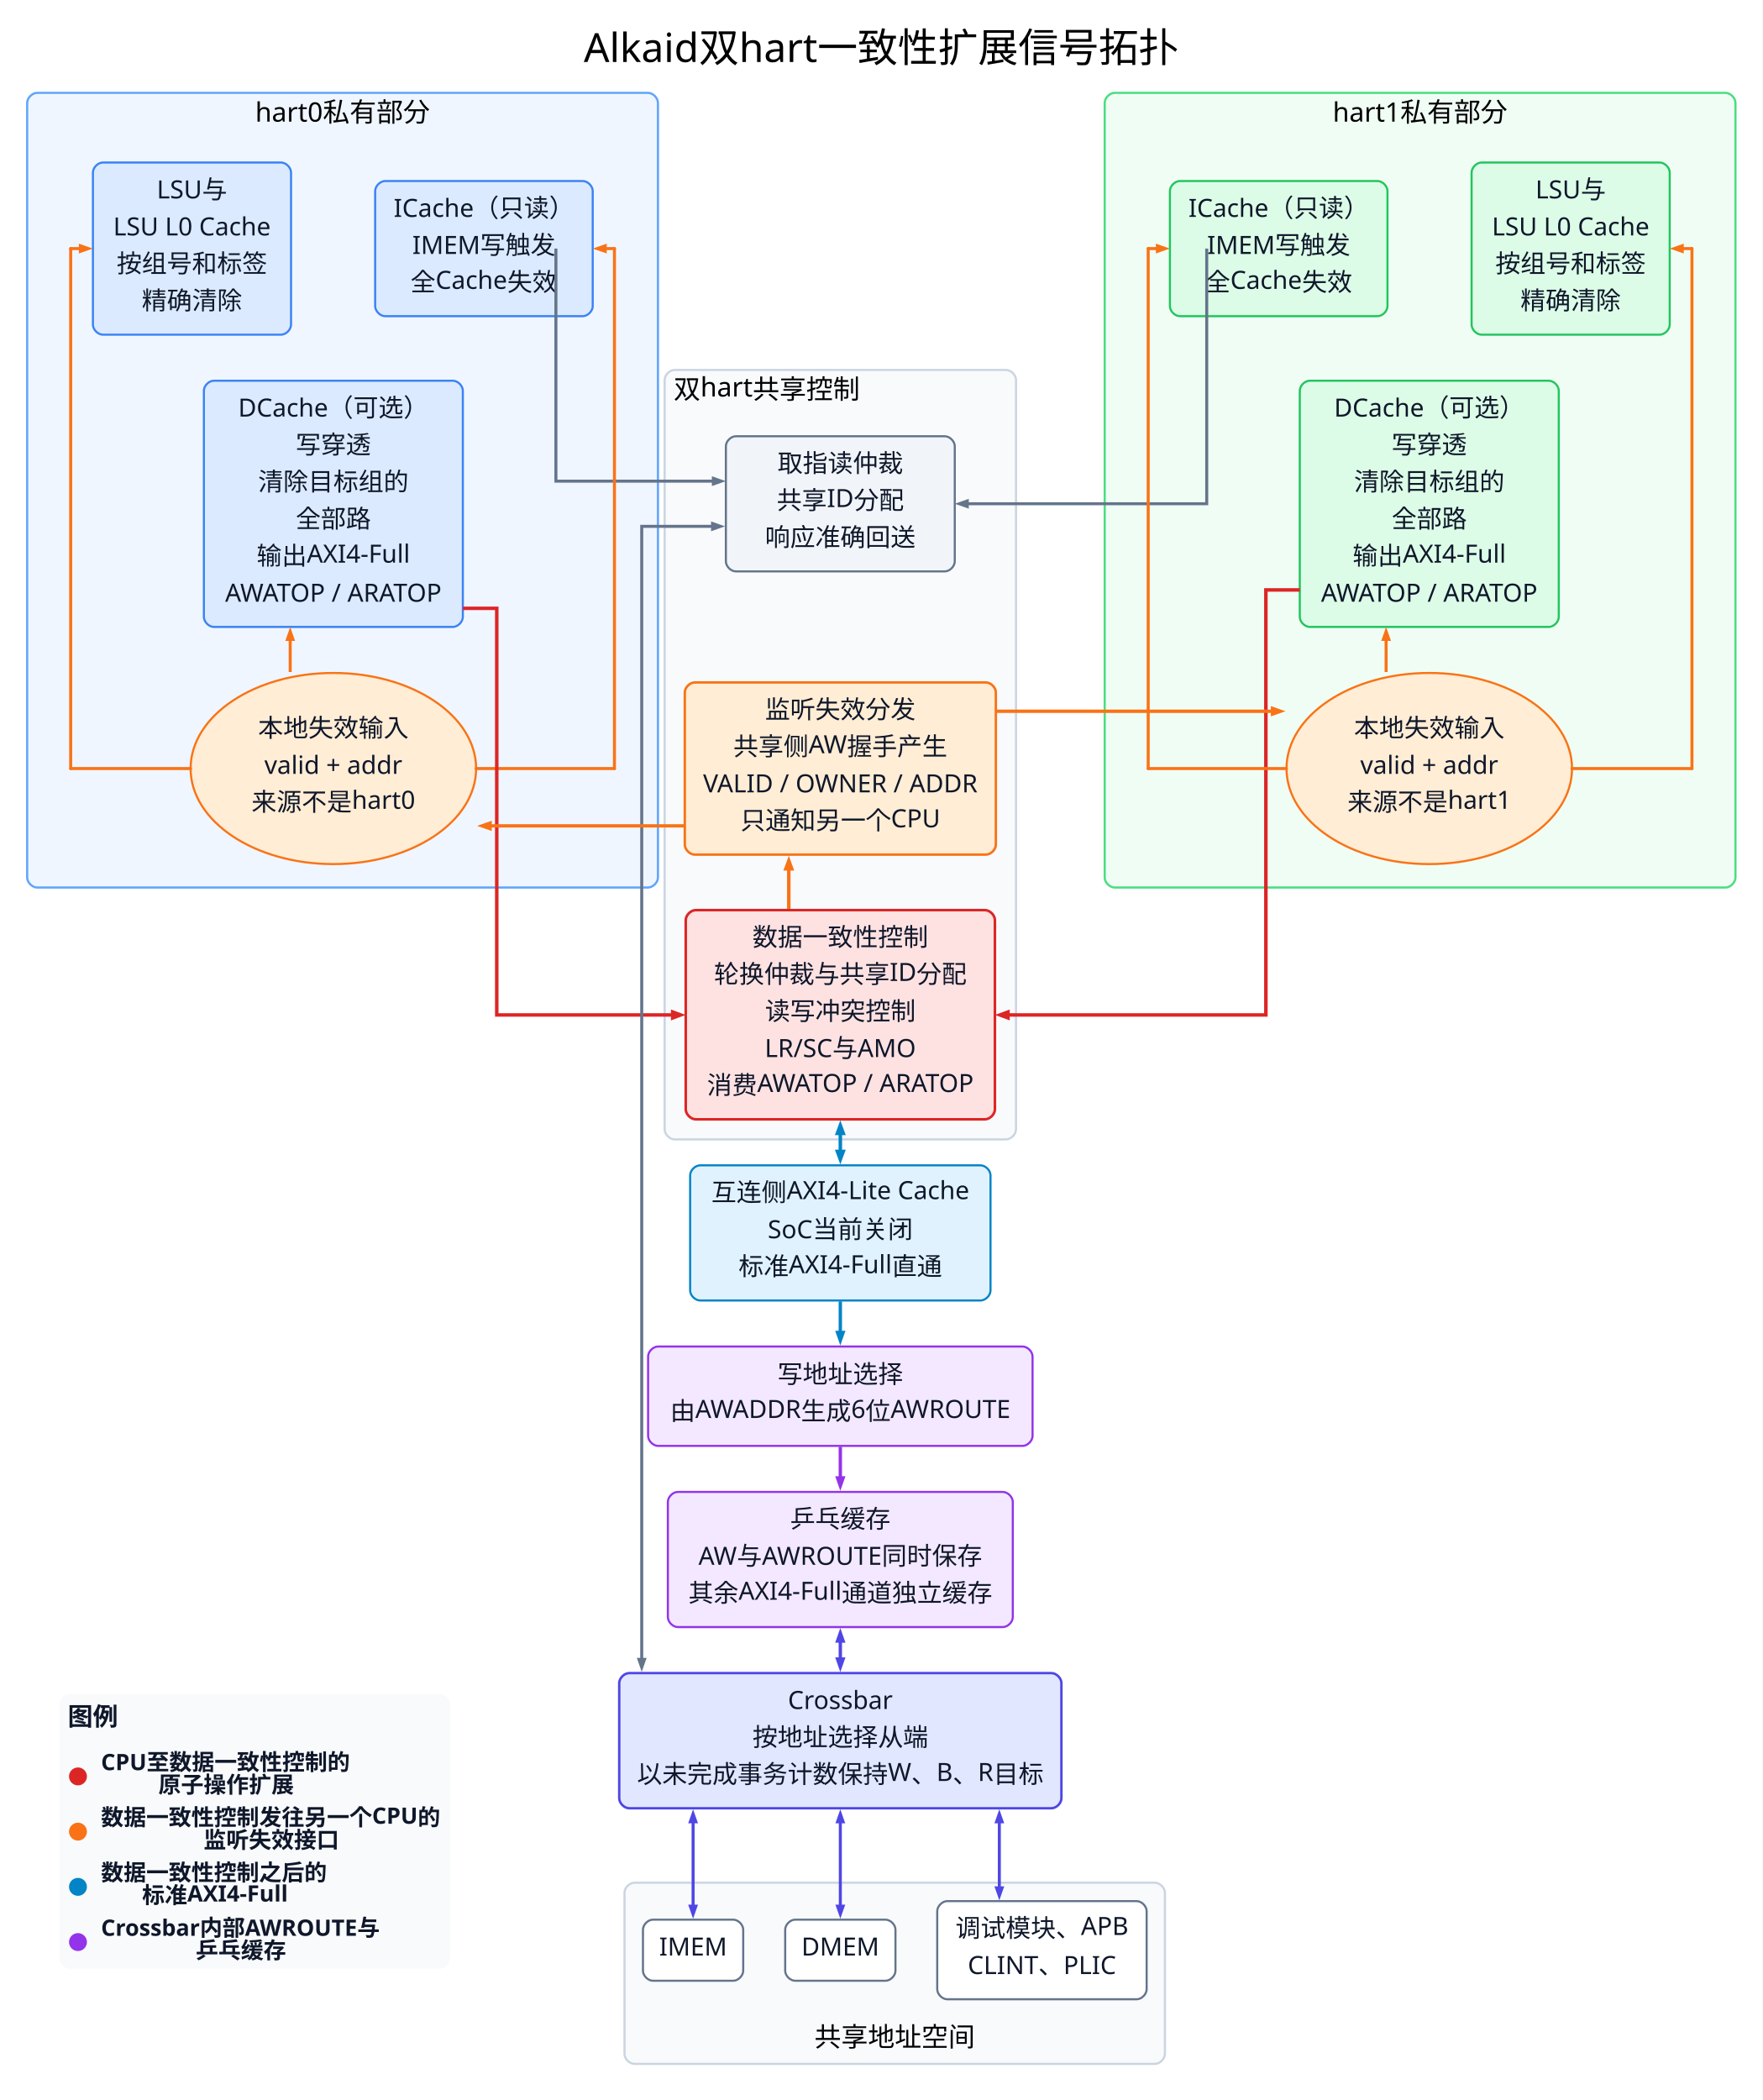
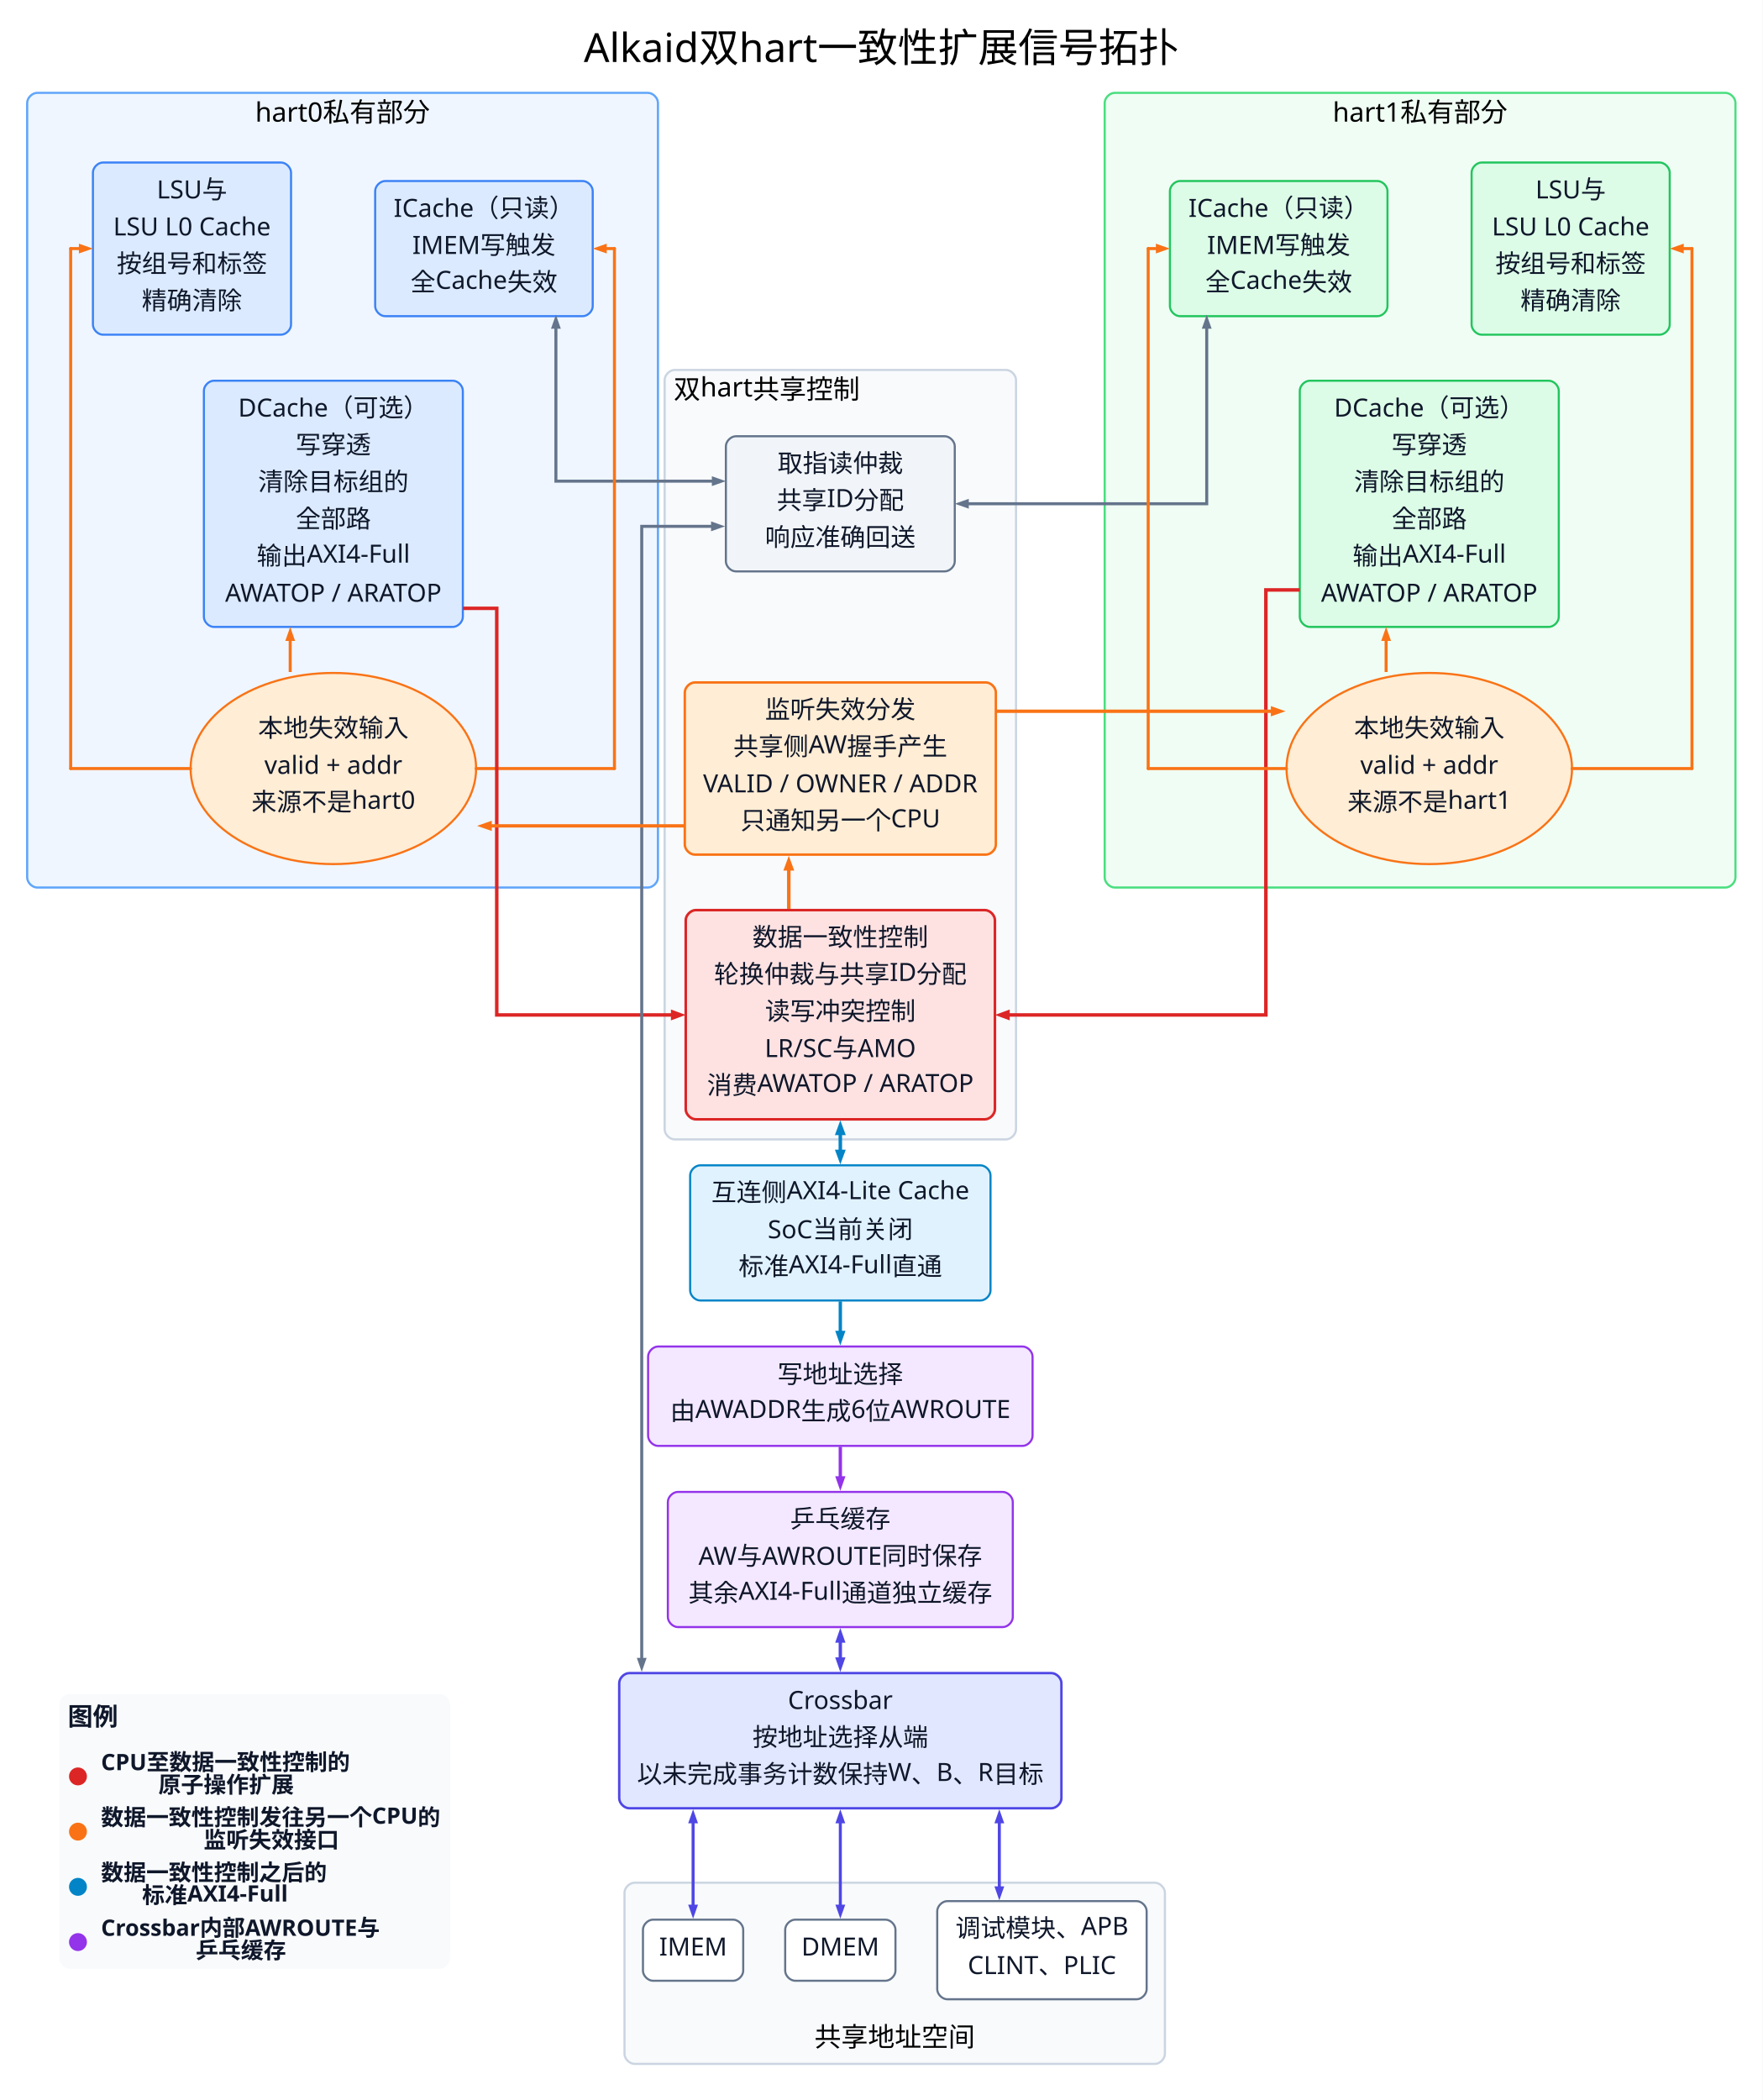
<svg xmlns="http://www.w3.org/2000/svg" width="2107pt" height="2510pt" viewBox="0.00 0.00 2107.00 2510.00">
  <g id="graph0" class="graph" transform="scale(1 1) rotate(0) translate(24.48 2803.1)">
    <polygon fill="#ffffff" stroke="none" points="-24.48,24.48 -24.48,-2803.1 2082.48,-2803.1 2082.48,24.48 -24.48,24.48" />
    <text xml:space="preserve" text-anchor="middle" x="1029" y="-2729.02" font-family="Noto Sans CJK SC Bold" font-size="48.00">Alkaid双hart一致性扩展信号拓扑</text>
    <g id="clust1" class="cluster">
      <path fill="#eff6ff" stroke="#60a5fa" stroke-width="2.6" d="M20,-1742.3C20,-1742.3 750,-1742.3 750,-1742.3 756,-1742.3 762,-1748.3 762,-1754.3 762,-1754.3 762,-2680.12 762,-2680.12 762,-2686.12 756,-2692.12 750,-2692.12 750,-2692.12 20,-2692.12 20,-2692.12 14,-2692.12 8,-2686.12 8,-2680.12 8,-2680.12 8,-1754.3 8,-1754.3 8,-1748.3 14,-1742.3 20,-1742.3" />
      <text xml:space="preserve" text-anchor="middle" x="385" y="-2657.72" font-family="Noto Sans CJK SC Bold" font-size="32.00">hart0私有部分</text>
    </g>
    <g id="clust4" class="cluster">
      <path fill="#f0fdf4" stroke="#4ade80" stroke-width="2.6" d="M1308,-1742.3C1308,-1742.3 2038,-1742.3 2038,-1742.3 2044,-1742.3 2050,-1748.3 2050,-1754.3 2050,-1754.3 2050,-2680.12 2050,-2680.12 2050,-2686.12 2044,-2692.12 2038,-2692.12 2038,-2692.12 1308,-2692.12 1308,-2692.12 1302,-2692.12 1296,-2686.12 1296,-2680.12 1296,-2680.12 1296,-1754.3 1296,-1754.3 1296,-1748.3 1302,-1742.3 1308,-1742.3" />
      <text xml:space="preserve" text-anchor="middle" x="1673" y="-2657.72" font-family="Noto Sans CJK SC Bold" font-size="32.00">hart1私有部分</text>
    </g>
    <g id="clust7" class="cluster">
      <path fill="#f8fafc" stroke="#cbd5e1" stroke-width="2.6" d="M782,-1441.25C782,-1441.25 1178,-1441.25 1178,-1441.25 1184,-1441.25 1190,-1447.25 1190,-1453.25 1190,-1453.25 1190,-2348.94 1190,-2348.94 1190,-2354.94 1184,-2360.94 1178,-2360.94 1178,-2360.94 782,-2360.94 782,-2360.94 776,-2360.94 770,-2354.94 770,-2348.94 770,-2348.94 770,-1453.25 770,-1453.25 770,-1447.25 776,-1441.25 782,-1441.25" />
      <text xml:space="preserve" text-anchor="middle" x="892" y="-2326.54" font-family="Noto Sans CJK SC Bold" font-size="32.00">双hart共享控制</text>
    </g>
    <g id="clust8" class="cluster">
      <path fill="#f8fafc" stroke="#cbd5e1" stroke-width="2.6" d="M734,-336.25C734,-336.25 1356,-336.25 1356,-336.25 1362,-336.25 1368,-342.25 1368,-348.25 1368,-348.25 1368,-540.8 1368,-540.8 1368,-546.8 1362,-552.8 1356,-552.8 1356,-552.8 734,-552.8 734,-552.8 728,-552.8 722,-546.8 722,-540.8 722,-540.8 722,-348.25 722,-348.25 722,-342.25 728,-336.25 734,-336.25" />
      <text xml:space="preserve" text-anchor="middle" x="1045" y="-357.1" font-family="Noto Sans CJK SC Bold" font-size="32.00">共享地址空间</text>
    </g>
    <g id="node1" class="node">
      <ellipse fill="#ffedd5" stroke="#f97316" stroke-width="2.5" cx="374" cy="-1884.53" rx="170.64" ry="114.23" />
      <text xml:space="preserve" text-anchor="middle" x="374" y="-1922.41" font-family="Noto Sans CJK SC Bold" font-size="30.00" fill="#0f172a">本地失效输入</text>
      <text xml:space="preserve" text-anchor="middle" x="374" y="-1878.16" font-family="Noto Sans CJK SC Bold" font-size="30.00" fill="#0f172a">valid + addr</text>
      <text xml:space="preserve" text-anchor="middle" x="374" y="-1833.91" font-family="Noto Sans CJK SC Bold" font-size="30.00" fill="#0f172a">来源不是hart0</text>
    </g>
    <g id="node3" class="node">
      <path fill="#dbeafe" stroke="#3b82f6" stroke-width="2.5" d="M516.78,-2348.07C516.78,-2348.07 231.22,-2348.07 231.22,-2348.07 225.22,-2348.07 219.22,-2342.07 219.22,-2336.07 219.22,-2336.07 219.22,-2065.77 219.22,-2065.77 219.22,-2059.77 225.22,-2053.77 231.22,-2053.77 231.22,-2053.77 516.78,-2053.77 516.78,-2053.77 522.78,-2053.77 528.78,-2059.77 528.78,-2065.77 528.78,-2065.77 528.78,-2336.07 528.78,-2336.07 528.78,-2342.07 522.78,-2348.07 516.78,-2348.07" />
      <text xml:space="preserve" text-anchor="middle" x="374" y="-2305.17" font-family="Noto Sans CJK SC Bold" font-size="30.00" fill="#0f172a">DCache（可选）</text>
      <text xml:space="preserve" text-anchor="middle" x="374" y="-2260.92" font-family="Noto Sans CJK SC Bold" font-size="30.00" fill="#0f172a">写穿透</text>
      <text xml:space="preserve" text-anchor="middle" x="374" y="-2216.67" font-family="Noto Sans CJK SC Bold" font-size="30.00" fill="#0f172a">清除目标组的</text>
      <text xml:space="preserve" text-anchor="middle" x="374" y="-2172.42" font-family="Noto Sans CJK SC Bold" font-size="30.00" fill="#0f172a">全部路</text>
      <text xml:space="preserve" text-anchor="middle" x="374" y="-2128.17" font-family="Noto Sans CJK SC Bold" font-size="30.00" fill="#0f172a">输出AXI4-Full</text>
      <text xml:space="preserve" text-anchor="middle" x="374" y="-2083.92" font-family="Noto Sans CJK SC Bold" font-size="30.00" fill="#0f172a">AWATOP / ARATOP</text>
    </g>
    <g id="edge12" class="edge">
      <path fill="none" stroke="#f97316" stroke-width="3.6" d="M322.4,-1999.93C322.4,-1999.93 322.4,-2038.82 322.4,-2038.82" />
      <polygon fill="#f97316" stroke="#f97316" stroke-width="3.6" points="319.08,-2038.82 322.41,-2048.32 325.73,-2038.82 319.08,-2038.82" />
    </g>
    <g id="edge13" class="edge">
      <path fill="none" stroke="#f97316" stroke-width="3.6" stroke-linecap="round" d="M544.64,-1884.53H710" />
    </g>
    <g id="node2" class="node">
      <path fill="#dbeafe" stroke="#3b82f6" stroke-width="2.5" d="M311.41,-2608.87C311.41,-2608.87 98.59,-2608.87 98.59,-2608.87 92.59,-2608.87 86.59,-2602.87 86.59,-2596.87 86.59,-2596.87 86.59,-2415.07 86.59,-2415.07 86.59,-2409.07 92.59,-2403.07 98.59,-2403.07 98.59,-2403.07 311.41,-2403.07 311.41,-2403.07 317.41,-2403.07 323.41,-2409.07 323.41,-2415.07 323.41,-2415.07 323.41,-2596.87 323.41,-2596.87 323.41,-2602.87 317.41,-2608.87 311.41,-2608.87" />
      <text xml:space="preserve" text-anchor="middle" x="205" y="-2565.97" font-family="Noto Sans CJK SC Bold" font-size="30.00" fill="#0f172a">LSU与</text>
      <text xml:space="preserve" text-anchor="middle" x="205" y="-2521.72" font-family="Noto Sans CJK SC Bold" font-size="30.00" fill="#0f172a">LSU L0 Cache</text>
      <text xml:space="preserve" text-anchor="middle" x="205" y="-2477.47" font-family="Noto Sans CJK SC Bold" font-size="30.00" fill="#0f172a">按组号和标签</text>
      <text xml:space="preserve" text-anchor="middle" x="205" y="-2433.22" font-family="Noto Sans CJK SC Bold" font-size="30.00" fill="#0f172a">精确清除</text>
    </g>
    <g id="node20" class="node">
      <path fill="#fee2e2" stroke="#dc2626" stroke-width="3.1" d="M1152.79,-1715.3C1152.79,-1715.3 807.22,-1715.3 807.22,-1715.3 801.22,-1715.3 795.22,-1709.3 795.22,-1703.3 795.22,-1703.3 795.22,-1477.25 795.22,-1477.25 795.22,-1471.25 801.22,-1465.25 807.22,-1465.25 807.22,-1465.25 1152.79,-1465.25 1152.79,-1465.25 1158.79,-1465.25 1164.79,-1471.25 1164.79,-1477.25 1164.79,-1477.25 1164.79,-1703.3 1164.79,-1703.3 1164.79,-1709.3 1158.79,-1715.3 1152.79,-1715.3" />
      <text xml:space="preserve" text-anchor="middle" x="980" y="-1672.4" font-family="Noto Sans CJK SC Bold" font-size="30.00" fill="#0f172a">数据一致性控制</text>
      <text xml:space="preserve" text-anchor="middle" x="980" y="-1628.15" font-family="Noto Sans CJK SC Bold" font-size="30.00" fill="#0f172a">轮换仲裁与共享ID分配</text>
      <text xml:space="preserve" text-anchor="middle" x="980" y="-1583.9" font-family="Noto Sans CJK SC Bold" font-size="30.00" fill="#0f172a">读写冲突控制</text>
      <text xml:space="preserve" text-anchor="middle" x="980" y="-1539.65" font-family="Noto Sans CJK SC Bold" font-size="30.00" fill="#0f172a">LR/SC与AMO</text>
      <text xml:space="preserve" text-anchor="middle" x="980" y="-1495.4" font-family="Noto Sans CJK SC Bold" font-size="30.00" fill="#0f172a">消费AWATOP / ARATOP</text>
    </g>
    <g id="edge34" class="edge">
      <path fill="none" stroke="#dc2626" stroke-width="4.2" d="M528.78,-2076C528.78,-2076 569.32,-2076 569.32,-2076 569.32,-2076 569.32,-1590 569.32,-1590 569.32,-1590 779.63,-1590 779.63,-1590" />
      <polygon fill="#dc2626" stroke="#dc2626" stroke-width="4.2" points="779.63,-1593.49 789.13,-1590 779.63,-1586.51 779.63,-1593.49" />
    </g>
    <g id="node4" class="node">
      <path fill="#dbeafe" stroke="#3b82f6" stroke-width="2.5" d="M672.03,-2586.74C672.03,-2586.74 435.97,-2586.74 435.97,-2586.74 429.97,-2586.74 423.97,-2580.74 423.97,-2574.74 423.97,-2574.74 423.97,-2437.19 423.97,-2437.19 423.97,-2431.19 429.97,-2425.19 435.97,-2425.19 435.97,-2425.19 672.03,-2425.19 672.03,-2425.19 678.03,-2425.19 684.03,-2431.19 684.03,-2437.19 684.03,-2437.19 684.03,-2574.74 684.03,-2574.74 684.03,-2580.74 678.03,-2586.74 672.03,-2586.74" />
      <text xml:space="preserve" text-anchor="middle" x="554" y="-2543.84" font-family="Noto Sans CJK SC Bold" font-size="30.00" fill="#0f172a">ICache（只读）</text>
      <text xml:space="preserve" text-anchor="middle" x="554" y="-2499.59" font-family="Noto Sans CJK SC Bold" font-size="30.00" fill="#0f172a">IMEM写触发</text>
      <text xml:space="preserve" text-anchor="middle" x="554" y="-2455.34" font-family="Noto Sans CJK SC Bold" font-size="30.00" fill="#0f172a">全Cache失效</text>
    </g>
    <g id="edge15" class="edge">
      <path fill="none" stroke="#f97316" stroke-width="3.6" stroke-linecap="round" d="M698.98,-2506H710" />
      <polygon fill="#f97316" stroke="#f97316" stroke-width="3.6" points="698.98,-2502.68 689.48,-2506 698.98,-2509.33 698.98,-2502.68" />
    </g>
    <g id="node19" class="node">
      <path fill="#f1f5f9" stroke="#64748b" stroke-width="2.5" d="M1104.8,-2281.69C1104.8,-2281.69 855.2,-2281.69 855.2,-2281.69 849.2,-2281.69 843.2,-2275.69 843.2,-2269.69 843.2,-2269.69 843.2,-2132.14 843.2,-2132.14 843.2,-2126.14 849.2,-2120.14 855.2,-2120.14 855.2,-2120.14 1104.8,-2120.14 1104.8,-2120.14 1110.8,-2120.14 1116.8,-2126.14 1116.8,-2132.14 1116.8,-2132.14 1116.8,-2269.69 1116.8,-2269.69 1116.8,-2275.69 1110.8,-2281.69 1104.8,-2281.69" />
      <text xml:space="preserve" text-anchor="middle" x="980" y="-2238.79" font-family="Noto Sans CJK SC Bold" font-size="30.00" fill="#0f172a">取指读仲裁</text>
      <text xml:space="preserve" text-anchor="middle" x="980" y="-2194.54" font-family="Noto Sans CJK SC Bold" font-size="30.00" fill="#0f172a">共享ID分配</text>
      <text xml:space="preserve" text-anchor="middle" x="980" y="-2150.29" font-family="Noto Sans CJK SC Bold" font-size="30.00" fill="#0f172a">响应准确回送</text>
    </g>
    <g id="edge36" class="edge">
-       <path fill="none" stroke="#64748b" stroke-width="3.6" d="M640.02,-2505.97C640.02,-2505.97 640.02,-2228 640.02,-2228 640.02,-2228 828.25,-2228 828.25,-2228" />
+       <path fill="none" stroke="#64748b" stroke-width="3.6" d="M640.02,-2412V-2228H828.25" />
+       <polygon fill="#64748b" stroke="#64748b" stroke-width="3.6" points="636.69,-2412 640.02,-2421.5 643.35,-2412 636.69,-2412" />
      <polygon fill="#64748b" stroke="#64748b" stroke-width="3.6" points="828.25,-2231.33 837.75,-2228 828.25,-2224.68 828.25,-2231.33" />
    </g>
    <g id="edge11" class="edge">
      <path fill="none" stroke="#f97316" stroke-width="3.6" stroke-linecap="round" d="M60,-2506H71.64" />
      <polygon fill="#f97316" stroke="#f97316" stroke-width="3.6" points="71.64,-2509.33 81.14,-2506 71.64,-2502.68 71.64,-2509.33" />
    </g>
    <g id="edge10" class="edge">
      <path fill="none" stroke="#f97316" stroke-width="3.6" stroke-linecap="round" d="M60,-2506V-1884.53" />
    </g>
    <g id="edge9" class="edge">
      <path fill="none" stroke="#f97316" stroke-width="3.6" stroke-linecap="round" d="M60,-1884.53H203.36" />
    </g>
    <g id="edge14" class="edge">
      <path fill="none" stroke="#f97316" stroke-width="3.6" stroke-linecap="round" d="M710,-2506V-1884.53" />
    </g>
    <g id="node10" class="node">
      <ellipse fill="#ffedd5" stroke="#f97316" stroke-width="2.5" cx="1684" cy="-1884.53" rx="170.64" ry="114.23" />
      <text xml:space="preserve" text-anchor="middle" x="1684" y="-1922.41" font-family="Noto Sans CJK SC Bold" font-size="30.00" fill="#0f172a">本地失效输入</text>
      <text xml:space="preserve" text-anchor="middle" x="1684" y="-1878.16" font-family="Noto Sans CJK SC Bold" font-size="30.00" fill="#0f172a">valid + addr</text>
      <text xml:space="preserve" text-anchor="middle" x="1684" y="-1833.91" font-family="Noto Sans CJK SC Bold" font-size="30.00" fill="#0f172a">来源不是hart1</text>
    </g>
    <g id="node12" class="node">
      <path fill="#dcfce7" stroke="#22c55e" stroke-width="2.5" d="M1826.79,-2348.07C1826.79,-2348.07 1541.21,-2348.07 1541.21,-2348.07 1535.21,-2348.07 1529.21,-2342.07 1529.21,-2336.07 1529.21,-2336.07 1529.21,-2065.77 1529.21,-2065.77 1529.21,-2059.77 1535.21,-2053.77 1541.21,-2053.77 1541.21,-2053.77 1826.79,-2053.77 1826.79,-2053.77 1832.79,-2053.77 1838.79,-2059.77 1838.79,-2065.77 1838.79,-2065.77 1838.79,-2336.07 1838.79,-2336.07 1838.79,-2342.07 1832.79,-2348.07 1826.79,-2348.07" />
      <text xml:space="preserve" text-anchor="middle" x="1684" y="-2305.17" font-family="Noto Sans CJK SC Bold" font-size="30.00" fill="#0f172a">DCache（可选）</text>
      <text xml:space="preserve" text-anchor="middle" x="1684" y="-2260.92" font-family="Noto Sans CJK SC Bold" font-size="30.00" fill="#0f172a">写穿透</text>
      <text xml:space="preserve" text-anchor="middle" x="1684" y="-2216.67" font-family="Noto Sans CJK SC Bold" font-size="30.00" fill="#0f172a">清除目标组的</text>
      <text xml:space="preserve" text-anchor="middle" x="1684" y="-2172.42" font-family="Noto Sans CJK SC Bold" font-size="30.00" fill="#0f172a">全部路</text>
      <text xml:space="preserve" text-anchor="middle" x="1684" y="-2128.17" font-family="Noto Sans CJK SC Bold" font-size="30.00" fill="#0f172a">输出AXI4-Full</text>
      <text xml:space="preserve" text-anchor="middle" x="1684" y="-2083.92" font-family="Noto Sans CJK SC Bold" font-size="30.00" fill="#0f172a">AWATOP / ARATOP</text>
    </g>
    <g id="edge27" class="edge">
      <path fill="none" stroke="#f97316" stroke-width="3.6" d="M1632.4,-1999.93C1632.4,-1999.93 1632.4,-2038.82 1632.4,-2038.82" />
      <polygon fill="#f97316" stroke="#f97316" stroke-width="3.6" points="1629.08,-2038.82 1632.41,-2048.32 1635.73,-2038.82 1629.08,-2038.82" />
    </g>
    <g id="edge28" class="edge">
      <path fill="none" stroke="#f97316" stroke-width="3.6" stroke-linecap="round" d="M1854.64,-1884.53H1998" />
    </g>
    <g id="node11" class="node">
      <path fill="#dcfce7" stroke="#22c55e" stroke-width="2.5" d="M1622.04,-2586.74C1622.04,-2586.74 1385.96,-2586.74 1385.96,-2586.74 1379.96,-2586.74 1373.96,-2580.74 1373.96,-2574.74 1373.96,-2574.74 1373.96,-2437.19 1373.96,-2437.19 1373.96,-2431.19 1379.96,-2425.19 1385.96,-2425.19 1385.96,-2425.19 1622.04,-2425.19 1622.04,-2425.19 1628.04,-2425.19 1634.04,-2431.19 1634.04,-2437.19 1634.04,-2437.19 1634.04,-2574.74 1634.04,-2574.74 1634.04,-2580.74 1628.04,-2586.74 1622.04,-2586.74" />
      <text xml:space="preserve" text-anchor="middle" x="1504" y="-2543.84" font-family="Noto Sans CJK SC Bold" font-size="30.00" fill="#0f172a">ICache（只读）</text>
      <text xml:space="preserve" text-anchor="middle" x="1504" y="-2499.59" font-family="Noto Sans CJK SC Bold" font-size="30.00" fill="#0f172a">IMEM写触发</text>
      <text xml:space="preserve" text-anchor="middle" x="1504" y="-2455.34" font-family="Noto Sans CJK SC Bold" font-size="30.00" fill="#0f172a">全Cache失效</text>
    </g>
    <g id="edge37" class="edge">
-       <path fill="none" stroke="#64748b" stroke-width="3.6" d="M1417.98,-2505.97C1417.98,-2505.97 1417.98,-2201 1417.98,-2201 1417.98,-2201 1131.75,-2201 1131.75,-2201" />
+       <path fill="none" stroke="#64748b" stroke-width="3.6" d="M1417.98,-2412V-2201H1131.75" />
+       <polygon fill="#64748b" stroke="#64748b" stroke-width="3.6" points="1414.65,-2412 1417.98,-2421.5 1421.31,-2412 1414.65,-2412" />
      <polygon fill="#64748b" stroke="#64748b" stroke-width="3.6" points="1131.75,-2197.68 1122.25,-2201 1131.75,-2204.33 1131.75,-2197.68" />
    </g>
    <g id="edge35" class="edge">
      <path fill="none" stroke="#dc2626" stroke-width="4.2" d="M1529.22,-2098C1529.22,-2098 1488.68,-2098 1488.68,-2098 1488.68,-2098 1488.68,-1590 1488.68,-1590 1488.68,-1590 1180.37,-1590 1180.37,-1590" />
      <polygon fill="#dc2626" stroke="#dc2626" stroke-width="4.2" points="1180.37,-1586.51 1170.87,-1590 1180.37,-1593.49 1180.37,-1586.51" />
    </g>
    <g id="node13" class="node">
      <path fill="#dcfce7" stroke="#22c55e" stroke-width="2.5" d="M1959.41,-2608.87C1959.41,-2608.87 1746.59,-2608.87 1746.59,-2608.87 1740.59,-2608.87 1734.59,-2602.87 1734.59,-2596.87 1734.59,-2596.87 1734.59,-2415.07 1734.59,-2415.07 1734.59,-2409.07 1740.59,-2403.07 1746.59,-2403.07 1746.59,-2403.07 1959.41,-2403.07 1959.41,-2403.07 1965.41,-2403.07 1971.41,-2409.07 1971.41,-2415.07 1971.41,-2415.07 1971.41,-2596.87 1971.41,-2596.87 1971.41,-2602.87 1965.41,-2608.87 1959.41,-2608.87" />
      <text xml:space="preserve" text-anchor="middle" x="1853" y="-2565.97" font-family="Noto Sans CJK SC Bold" font-size="30.00" fill="#0f172a">LSU与</text>
      <text xml:space="preserve" text-anchor="middle" x="1853" y="-2521.72" font-family="Noto Sans CJK SC Bold" font-size="30.00" fill="#0f172a">LSU L0 Cache</text>
      <text xml:space="preserve" text-anchor="middle" x="1853" y="-2477.47" font-family="Noto Sans CJK SC Bold" font-size="30.00" fill="#0f172a">按组号和标签</text>
      <text xml:space="preserve" text-anchor="middle" x="1853" y="-2433.22" font-family="Noto Sans CJK SC Bold" font-size="30.00" fill="#0f172a">精确清除</text>
    </g>
    <g id="edge30" class="edge">
      <path fill="none" stroke="#f97316" stroke-width="3.6" stroke-linecap="round" d="M1986.36,-2506H1998" />
      <polygon fill="#f97316" stroke="#f97316" stroke-width="3.6" points="1986.36,-2502.68 1976.86,-2506 1986.36,-2509.33 1986.36,-2502.68" />
    </g>
    <g id="edge26" class="edge">
      <path fill="none" stroke="#f97316" stroke-width="3.6" stroke-linecap="round" d="M1348,-2506H1359.02" />
      <polygon fill="#f97316" stroke="#f97316" stroke-width="3.6" points="1359.02,-2509.33 1368.52,-2506 1359.02,-2502.68 1359.02,-2509.33" />
    </g>
    <g id="edge25" class="edge">
      <path fill="none" stroke="#f97316" stroke-width="3.6" stroke-linecap="round" d="M1348,-2506V-1884.53" />
    </g>
    <g id="edge24" class="edge">
      <path fill="none" stroke="#f97316" stroke-width="3.6" stroke-linecap="round" d="M1348,-1884.53H1513.36" />
    </g>
    <g id="edge29" class="edge">
      <path fill="none" stroke="#f97316" stroke-width="3.6" stroke-linecap="round" d="M1998,-2506V-1884.53" />
    </g>
    <g id="node21" class="node">
      <path fill="#ffedd5" stroke="#f97316" stroke-width="2.9" d="M1153.91,-1987.43C1153.91,-1987.43 806.09,-1987.43 806.09,-1987.43 800.09,-1987.43 794.09,-1981.43 794.09,-1975.43 794.09,-1975.43 794.09,-1793.63 794.09,-1793.63 794.09,-1787.63 800.09,-1781.63 806.09,-1781.63 806.09,-1781.63 1153.91,-1781.63 1153.91,-1781.63 1159.91,-1781.63 1165.91,-1787.63 1165.91,-1793.63 1165.91,-1793.63 1165.91,-1975.43 1165.91,-1975.43 1165.91,-1981.43 1159.91,-1987.43 1153.91,-1987.43" />
      <text xml:space="preserve" text-anchor="middle" x="980" y="-1944.53" font-family="Noto Sans CJK SC Bold" font-size="30.00" fill="#0f172a">监听失效分发</text>
      <text xml:space="preserve" text-anchor="middle" x="980" y="-1900.28" font-family="Noto Sans CJK SC Bold" font-size="30.00" fill="#0f172a">共享侧AW握手产生</text>
      <text xml:space="preserve" text-anchor="middle" x="980" y="-1856.03" font-family="Noto Sans CJK SC Bold" font-size="30.00" fill="#0f172a">VALID / OWNER / ADDR</text>
      <text xml:space="preserve" text-anchor="middle" x="980" y="-1811.78" font-family="Noto Sans CJK SC Bold" font-size="30.00" fill="#0f172a">只通知另一个CPU</text>
    </g>
    <g id="node25" class="node">
      <path fill="#e0e7ff" stroke="#4f46e5" stroke-width="2.9" d="M1232.29,-803.35C1232.29,-803.35 727.71,-803.35 727.71,-803.35 721.71,-803.35 715.71,-797.35 715.71,-791.35 715.71,-791.35 715.71,-653.8 715.71,-653.8 715.71,-647.8 721.71,-641.8 727.71,-641.8 727.71,-641.8 1232.29,-641.8 1232.29,-641.8 1238.29,-641.8 1244.29,-647.8 1244.29,-653.8 1244.29,-653.8 1244.29,-791.35 1244.29,-791.35 1244.29,-797.35 1238.29,-803.35 1232.29,-803.35" />
      <text xml:space="preserve" text-anchor="middle" x="980" y="-760.45" font-family="Noto Sans CJK SC Bold" font-size="30.00" fill="#0f172a">Crossbar</text>
      <text xml:space="preserve" text-anchor="middle" x="980" y="-716.2" font-family="Noto Sans CJK SC Bold" font-size="30.00" fill="#0f172a">按地址选择从端</text>
      <text xml:space="preserve" text-anchor="middle" x="980" y="-671.95" font-family="Noto Sans CJK SC Bold" font-size="30.00" fill="#0f172a">以未完成事务计数保持W、B、R目标</text>
    </g>
    <g id="edge44" class="edge">
      <path fill="none" stroke="#64748b" stroke-width="3.6" d="M827.3,-2174C827.3,-2174 742.61,-2174 742.61,-2174 742.61,-2174 742.61,-819.72 742.61,-819.72" />
      <polygon fill="#64748b" stroke="#64748b" stroke-width="3.6" points="827.3,-2177.33 836.8,-2174 827.3,-2170.68 827.3,-2177.33" />
      <polygon fill="#64748b" stroke="#64748b" stroke-width="3.6" points="745.93,-819.72 742.61,-810.22 739.28,-819.72 745.93,-819.72" />
    </g>
    <g id="edge33" class="edge">
      <path fill="none" stroke="#f97316" stroke-width="4.2" d="M918.41,-1716.77C918.41,-1716.77 918.41,-1764.68 918.41,-1764.68" />
      <polygon fill="#f97316" stroke="#f97316" stroke-width="4.2" points="914.91,-1764.68 918.41,-1774.18 921.9,-1764.68 914.91,-1764.68" />
    </g>
    <g id="node22" class="node">
      <path fill="#e0f2fe" stroke="#0284c7" stroke-width="2.5" d="M1147.53,-1410.25C1147.53,-1410.25 812.47,-1410.25 812.47,-1410.25 806.47,-1410.25 800.47,-1404.25 800.47,-1398.25 800.47,-1398.25 800.47,-1260.7 800.47,-1260.7 800.47,-1254.7 806.47,-1248.7 812.47,-1248.7 812.47,-1248.7 1147.53,-1248.7 1147.53,-1248.7 1153.53,-1248.7 1159.53,-1254.7 1159.53,-1260.7 1159.53,-1260.7 1159.53,-1398.25 1159.53,-1398.25 1159.53,-1404.25 1153.53,-1410.25 1147.53,-1410.25" />
      <text xml:space="preserve" text-anchor="middle" x="980" y="-1367.35" font-family="Noto Sans CJK SC Bold" font-size="30.00" fill="#0f172a">互连侧AXI4-Lite Cache</text>
      <text xml:space="preserve" text-anchor="middle" x="980" y="-1323.1" font-family="Noto Sans CJK SC Bold" font-size="30.00" fill="#0f172a">SoC当前关闭</text>
      <text xml:space="preserve" text-anchor="middle" x="980" y="-1278.85" font-family="Noto Sans CJK SC Bold" font-size="30.00" fill="#0f172a">标准AXI4-Full直通</text>
    </g>
    <g id="edge40" class="edge">
      <path fill="none" stroke="#0284c7" stroke-width="4.2" d="M980,-1448.49C980,-1448.49 980,-1426.88 980,-1426.88" />
      <polygon fill="#0284c7" stroke="#0284c7" stroke-width="4.2" points="976.51,-1448.49 980,-1457.99 983.49,-1448.49 976.51,-1448.49" />
      <polygon fill="#0284c7" stroke="#0284c7" stroke-width="4.2" points="983.49,-1426.88 980,-1417.38 976.51,-1426.88 983.49,-1426.88" />
    </g>
    <g id="edge38" class="edge">
      <path fill="none" stroke="#f97316" stroke-width="4" d="M794.09,-1816C794.09,-1816 561.35,-1816 561.35,-1816" />
      <polygon fill="#f97316" stroke="#f97316" stroke-width="4" points="561.35,-1812.68 551.85,-1816 561.35,-1819.33 561.35,-1812.68" />
    </g>
    <g id="edge39" class="edge">
      <path fill="none" stroke="#f97316" stroke-width="4" d="M1165.91,-1953C1165.91,-1953 1496.65,-1953 1496.65,-1953" />
      <polygon fill="#f97316" stroke="#f97316" stroke-width="4" points="1496.65,-1956.33 1506.15,-1953 1496.65,-1949.68 1496.65,-1956.33" />
    </g>
    <g id="node23" class="node">
      <path fill="#f3e8ff" stroke="#9333ea" stroke-width="2.5" d="M1197.78,-1193.7C1197.78,-1193.7 762.22,-1193.7 762.22,-1193.7 756.22,-1193.7 750.22,-1187.7 750.22,-1181.7 750.22,-1181.7 750.22,-1086.9 750.22,-1086.9 750.22,-1080.9 756.22,-1074.9 762.22,-1074.9 762.22,-1074.9 1197.78,-1074.9 1197.78,-1074.9 1203.78,-1074.9 1209.78,-1080.9 1209.78,-1086.9 1209.78,-1086.9 1209.78,-1181.7 1209.78,-1181.7 1209.78,-1187.7 1203.78,-1193.7 1197.78,-1193.7" />
      <text xml:space="preserve" text-anchor="middle" x="980" y="-1150.05" font-family="Noto Sans CJK SC Bold" font-size="30.00" fill="#0f172a">写地址选择</text>
      <text xml:space="preserve" text-anchor="middle" x="980" y="-1105.8" font-family="Noto Sans CJK SC Bold" font-size="30.00" fill="#0f172a">由AWADDR生成6位AWROUTE</text>
    </g>
    <g id="edge41" class="edge">
      <path fill="none" stroke="#0284c7" stroke-width="4" d="M980,-1247.55C980,-1247.55 980,-1210.5 980,-1210.5" />
      <polygon fill="#0284c7" stroke="#0284c7" stroke-width="4" points="983.33,-1210.5 980,-1201 976.68,-1210.5 983.33,-1210.5" />
    </g>
    <g id="node24" class="node">
      <path fill="#f3e8ff" stroke="#9333ea" stroke-width="2.5" d="M1174.16,-1019.9C1174.16,-1019.9 785.84,-1019.9 785.84,-1019.9 779.84,-1019.9 773.84,-1013.9 773.84,-1007.9 773.84,-1007.9 773.84,-870.35 773.84,-870.35 773.84,-864.35 779.84,-858.35 785.84,-858.35 785.84,-858.35 1174.16,-858.35 1174.16,-858.35 1180.16,-858.35 1186.16,-864.35 1186.16,-870.35 1186.16,-870.35 1186.16,-1007.9 1186.16,-1007.9 1186.16,-1013.9 1180.16,-1019.9 1174.16,-1019.9" />
      <text xml:space="preserve" text-anchor="middle" x="980" y="-977" font-family="Noto Sans CJK SC Bold" font-size="30.00" fill="#0f172a">乒乓缓存</text>
      <text xml:space="preserve" text-anchor="middle" x="980" y="-932.75" font-family="Noto Sans CJK SC Bold" font-size="30.00" fill="#0f172a">AW与AWROUTE同时保存</text>
      <text xml:space="preserve" text-anchor="middle" x="980" y="-888.5" font-family="Noto Sans CJK SC Bold" font-size="30.00" fill="#0f172a">其余AXI4-Full通道独立缓存</text>
    </g>
    <g id="edge42" class="edge">
      <path fill="none" stroke="#9333ea" stroke-width="4" d="M980,-1073.88C980,-1073.88 980,-1036.69 980,-1036.69" />
      <polygon fill="#9333ea" stroke="#9333ea" stroke-width="4" points="983.33,-1036.69 980,-1027.19 976.68,-1036.69 983.33,-1036.69" />
    </g>
    <g id="edge43" class="edge">
      <path fill="none" stroke="#4f46e5" stroke-width="4" d="M980,-841.7C980,-841.7 980,-820.11 980,-820.11" />
      <polygon fill="#4f46e5" stroke="#4f46e5" stroke-width="4" points="976.68,-841.7 980,-851.2 983.33,-841.7 976.68,-841.7" />
      <polygon fill="#4f46e5" stroke="#4f46e5" stroke-width="4" points="983.33,-820.11 980,-810.61 976.68,-820.11 983.33,-820.11" />
    </g>
    <g id="node28" class="node">
      <path fill="#ffffff" stroke="#64748b" stroke-width="2.5" d="M851.91,-508.67C851.91,-508.67 756.09,-508.67 756.09,-508.67 750.09,-508.67 744.09,-502.67 744.09,-496.67 744.09,-496.67 744.09,-447.62 744.09,-447.62 744.09,-441.62 750.09,-435.62 756.09,-435.62 756.09,-435.62 851.91,-435.62 851.91,-435.62 857.91,-435.62 863.91,-441.62 863.91,-447.62 863.91,-447.62 863.91,-496.67 863.91,-496.67 863.91,-502.67 857.91,-508.67 851.91,-508.67" />
      <text xml:space="preserve" text-anchor="middle" x="804" y="-465.77" font-family="Noto Sans CJK SC Bold" font-size="30.00" fill="#0f172a">IMEM</text>
    </g>
    <g id="edge45" class="edge">
      <path fill="none" stroke="#4f46e5" stroke-width="3.6" d="M804,-625.63C804,-625.63 804,-524.75 804,-524.75" />
      <polygon fill="#4f46e5" stroke="#4f46e5" stroke-width="3.6" points="800.68,-625.63 804,-635.13 807.33,-625.63 800.68,-625.63" />
      <polygon fill="#4f46e5" stroke="#4f46e5" stroke-width="3.6" points="807.33,-524.75 804,-515.25 800.68,-524.75 807.33,-524.75" />
    </g>
    <g id="node29" class="node">
      <path fill="#ffffff" stroke="#64748b" stroke-width="2.5" d="M1033.91,-508.67C1033.91,-508.67 926.09,-508.67 926.09,-508.67 920.09,-508.67 914.09,-502.67 914.09,-496.67 914.09,-496.67 914.09,-447.62 914.09,-447.62 914.09,-441.62 920.09,-435.62 926.09,-435.62 926.09,-435.62 1033.91,-435.62 1033.91,-435.62 1039.91,-435.62 1045.91,-441.62 1045.91,-447.62 1045.91,-447.62 1045.91,-496.67 1045.91,-496.67 1045.91,-502.67 1039.91,-508.67 1033.91,-508.67" />
      <text xml:space="preserve" text-anchor="middle" x="980" y="-465.77" font-family="Noto Sans CJK SC Bold" font-size="30.00" fill="#0f172a">DMEM</text>
    </g>
    <g id="edge46" class="edge">
      <path fill="none" stroke="#4f46e5" stroke-width="3.6" d="M980,-625.63C980,-625.63 980,-524.75 980,-524.75" />
      <polygon fill="#4f46e5" stroke="#4f46e5" stroke-width="3.6" points="976.68,-625.63 980,-635.13 983.33,-625.63 976.68,-625.63" />
      <polygon fill="#4f46e5" stroke="#4f46e5" stroke-width="3.6" points="983.33,-524.75 980,-515.25 976.68,-524.75 983.33,-524.75" />
    </g>
    <g id="node30" class="node">
      <path fill="#ffffff" stroke="#64748b" stroke-width="2.5" d="M1334.16,-530.8C1334.16,-530.8 1107.84,-530.8 1107.84,-530.8 1101.84,-530.8 1095.84,-524.8 1095.84,-518.8 1095.84,-518.8 1095.84,-425.5 1095.84,-425.5 1095.84,-419.5 1101.84,-413.5 1107.84,-413.5 1107.84,-413.5 1334.16,-413.5 1334.16,-413.5 1340.16,-413.5 1346.16,-419.5 1346.16,-425.5 1346.16,-425.5 1346.16,-518.8 1346.16,-518.8 1346.16,-524.8 1340.16,-530.8 1334.16,-530.8" />
      <text xml:space="preserve" text-anchor="middle" x="1221" y="-487.9" font-family="Noto Sans CJK SC Bold" font-size="30.00" fill="#0f172a">调试模块、APB</text>
      <text xml:space="preserve" text-anchor="middle" x="1221" y="-443.65" font-family="Noto Sans CJK SC Bold" font-size="30.00" fill="#0f172a">CLINT、PLIC</text>
    </g>
    <g id="edge47" class="edge">
      <path fill="none" stroke="#4f46e5" stroke-width="3.6" d="M1170.06,-625.63C1170.06,-625.63 1170.06,-546.65 1170.06,-546.65" />
      <polygon fill="#4f46e5" stroke="#4f46e5" stroke-width="3.6" points="1166.74,-625.63 1170.06,-635.13 1173.39,-625.63 1166.74,-625.63" />
      <polygon fill="#4f46e5" stroke="#4f46e5" stroke-width="3.6" points="1173.39,-546.65 1170.06,-537.15 1166.74,-546.65 1173.39,-546.65" />
    </g>
    <g id="node26" class="node" transform="translate(-700 -450)">
      <path fill="#f8fafc" stroke="none" stroke-width="2.5" d="M1201.5,-328.25C1201.5,-328.25 758.5,-328.25 758.5,-328.25 752.5,-328.25 746.5,-322.25 746.5,-316.25 746.5,-316.25 746.5,-12 746.5,-12 746.5,-6 752.5,0 758.5,0 758.5,0 1201.5,0 1201.5,0 1207.5,0 1213.5,-6 1213.5,-12 1213.5,-12 1213.5,-316.25 1213.5,-316.25 1213.5,-322.25 1207.5,-328.25 1201.5,-328.25" />
      <text xml:space="preserve" text-anchor="start" x="756.5" y="-290.75" font-family="Noto Sans CJK SC Bold" font-weight="bold" font-size="30.00" fill="#0f172a">图例</text>
      <text xml:space="preserve" text-anchor="start" x="756.5" y="-222.62" font-family="Noto Sans CJK SC Bold" font-size="28.00" fill="#dc2626">●</text>
      <text xml:space="preserve" text-anchor="start" x="796.25" y="-237.35" font-family="Noto Sans CJK SC Bold" font-weight="bold" font-size="27.00" fill="#0f172a">CPU至数据一致性控制的</text>
      <text xml:space="preserve" text-anchor="start" x="864.88" y="-210.35" font-family="Noto Sans CJK SC Bold" font-weight="bold" font-size="27.00" fill="#0f172a">原子操作扩展</text>
      <text xml:space="preserve" text-anchor="start" x="756.5" y="-156.62" font-family="Noto Sans CJK SC Bold" font-size="28.00" fill="#f97316">●</text>
      <text xml:space="preserve" text-anchor="start" x="796.25" y="-171.35" font-family="Noto Sans CJK SC Bold" font-weight="bold" font-size="27.00" fill="#0f172a">数据一致性控制发往另一个CPU的</text>
      <text xml:space="preserve" text-anchor="start" x="918.88" y="-144.35" font-family="Noto Sans CJK SC Bold" font-weight="bold" font-size="27.00" fill="#0f172a">监听失效接口</text>
      <text xml:space="preserve" text-anchor="start" x="756.5" y="-90.62" font-family="Noto Sans CJK SC Bold" font-size="28.00" fill="#0284c7">●</text>
      <text xml:space="preserve" text-anchor="start" x="796.25" y="-105.35" font-family="Noto Sans CJK SC Bold" font-weight="bold" font-size="27.00" fill="#0f172a">数据一致性控制之后的</text>
      <text xml:space="preserve" text-anchor="start" x="845.38" y="-78.35" font-family="Noto Sans CJK SC Bold" font-weight="bold" font-size="27.00" fill="#0f172a">标准AXI4-Full</text>
      <text xml:space="preserve" text-anchor="start" x="756.5" y="-24.62" font-family="Noto Sans CJK SC Bold" font-size="28.00" fill="#9333ea">●</text>
      <text xml:space="preserve" text-anchor="start" x="796.25" y="-39.35" font-family="Noto Sans CJK SC Bold" font-weight="bold" font-size="27.00" fill="#0f172a">Crossbar内部AWROUTE与</text>
      <text xml:space="preserve" text-anchor="start" x="909.5" y="-12.35" font-family="Noto Sans CJK SC Bold" font-weight="bold" font-size="27.00" fill="#0f172a">乒乓缓存</text>
    </g>
  </g>
</svg>
